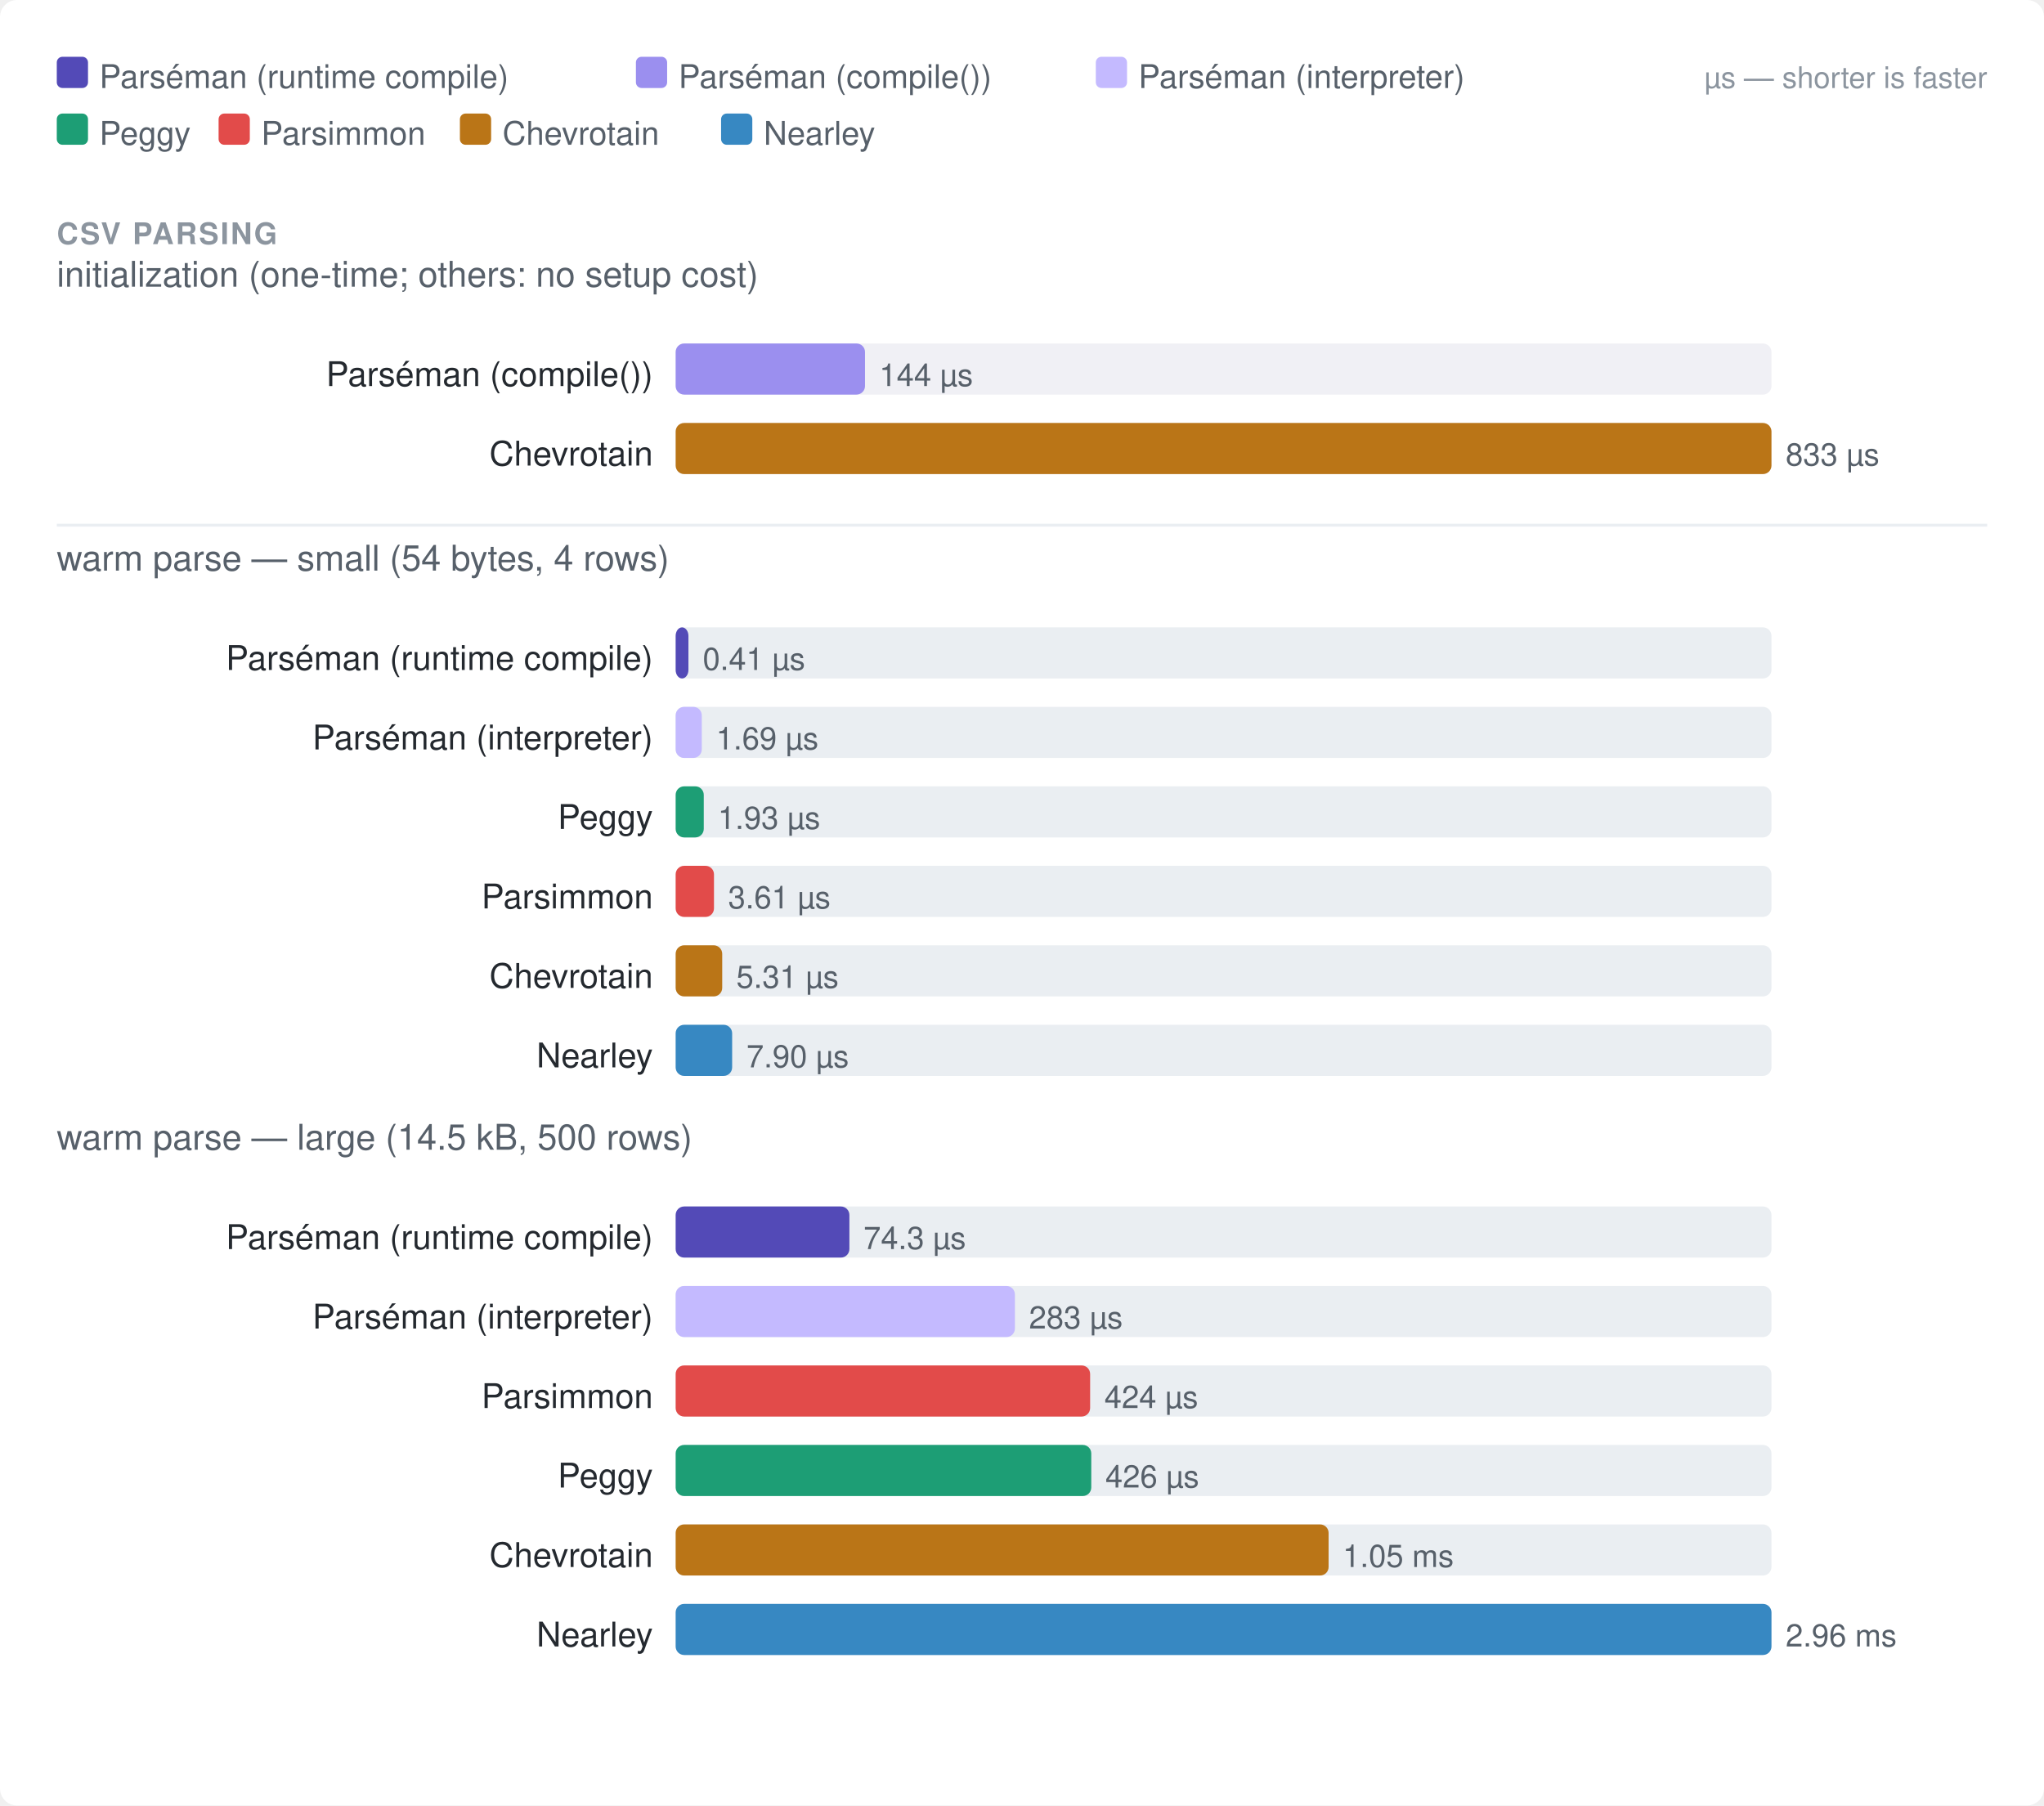
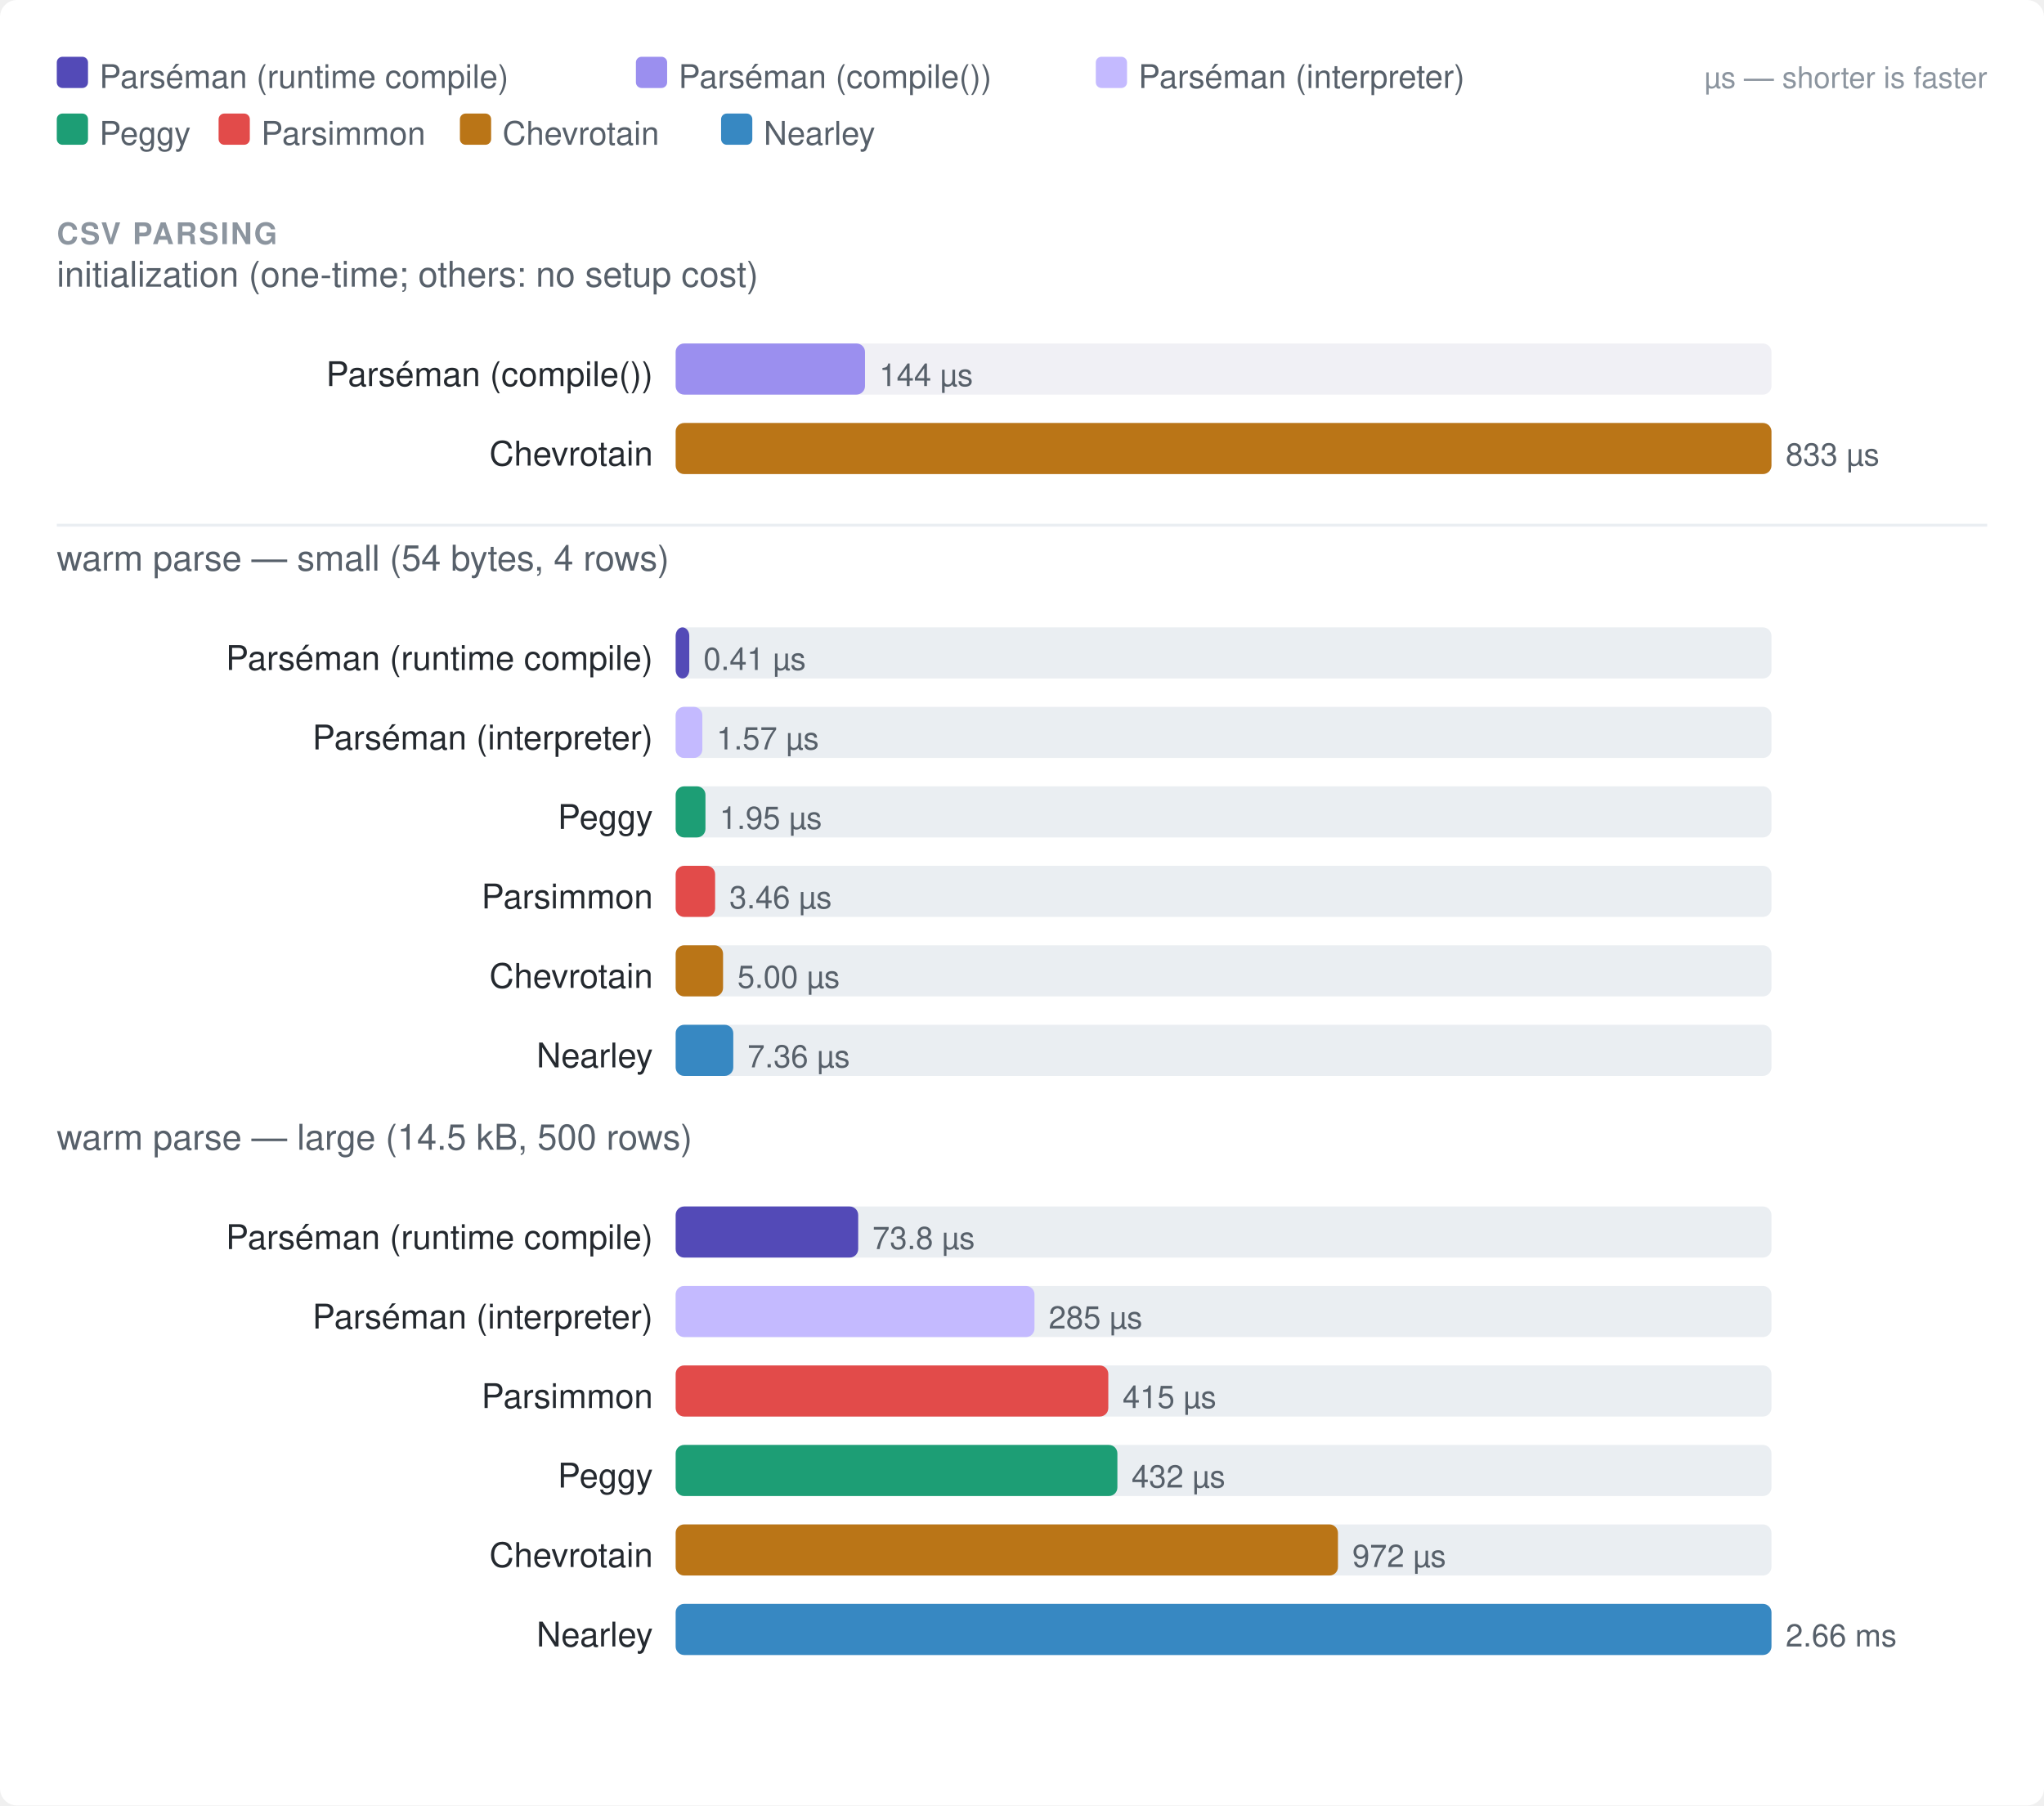
<svg xmlns="http://www.w3.org/2000/svg" viewBox="0 0 720 636" width="720" height="636">
  <rect width="720" height="636" fill="white" rx="6" />
  <rect x="20" y="20" width="11" height="11" rx="2" fill="#534AB7" />
  <text x="35" y="31" font-size="11.5" fill="#57606a" font-family="-apple-system,BlinkMacSystemFont,'Segoe UI',Helvetica,Arial,sans-serif">Parséman (runtime compile)</text>
  <rect x="224" y="20" width="11" height="11" rx="2" fill="#9B8FEF" />
  <text x="239" y="31" font-size="11.5" fill="#57606a" font-family="-apple-system,BlinkMacSystemFont,'Segoe UI',Helvetica,Arial,sans-serif">Parséman (compile())</text>
  <rect x="386" y="20" width="11" height="11" rx="2" fill="#C4BAFF" />
  <text x="401" y="31" font-size="11.5" fill="#57606a" font-family="-apple-system,BlinkMacSystemFont,'Segoe UI',Helvetica,Arial,sans-serif">Parséman (interpreter)</text>
  <rect x="20" y="40" width="11" height="11" rx="2" fill="#1D9E75" />
  <text x="35" y="51" font-size="11.5" fill="#57606a" font-family="-apple-system,BlinkMacSystemFont,'Segoe UI',Helvetica,Arial,sans-serif">Peggy</text>
  <rect x="77" y="40" width="11" height="11" rx="2" fill="#E24B4A" />
  <text x="92" y="51" font-size="11.5" fill="#57606a" font-family="-apple-system,BlinkMacSystemFont,'Segoe UI',Helvetica,Arial,sans-serif">Parsimmon</text>
  <rect x="162" y="40" width="11" height="11" rx="2" fill="#BA7517" />
  <text x="177" y="51" font-size="11.5" fill="#57606a" font-family="-apple-system,BlinkMacSystemFont,'Segoe UI',Helvetica,Arial,sans-serif">Chevrotain</text>
  <rect x="254" y="40" width="11" height="11" rx="2" fill="#3788C2" />
  <text x="269" y="51" font-size="11.5" fill="#57606a" font-family="-apple-system,BlinkMacSystemFont,'Segoe UI',Helvetica,Arial,sans-serif">Nearley</text>
  <text x="700" y="31" font-size="10.5" fill="#8c959f" text-anchor="end" font-family="-apple-system,BlinkMacSystemFont,'Segoe UI',Helvetica,Arial,sans-serif">µs — shorter is faster</text>
  <text x="20" y="86" font-size="10.5" font-weight="600" fill="#8c959f" letter-spacing="0.06em" font-family="-apple-system,BlinkMacSystemFont,'Segoe UI',Helvetica,Arial,sans-serif">CSV PARSING</text>
  <text x="20" y="101" font-size="12.5" fill="#57606a" font-family="-apple-system,BlinkMacSystemFont,'Segoe UI',Helvetica,Arial,sans-serif">initialization (one-time; others: no setup cost)</text>
  <text x="230" y="136" text-anchor="end" font-size="12" fill="#24292f" font-family="-apple-system,BlinkMacSystemFont,'Segoe UI',Helvetica,Arial,sans-serif">Parséman (compile())</text>
  <rect x="238" y="121" width="386" height="18" rx="3" fill="#f0f0f5" />
  <rect x="238" y="121" width="66.7" height="18" rx="3" fill="#9B8FEF" />
  <text x="309.719" y="136" font-size="11" fill="#57606a" font-family="-apple-system,BlinkMacSystemFont,'Segoe UI',Helvetica,Arial,sans-serif">144 µs</text>
  <text x="230" y="164" text-anchor="end" font-size="12" fill="#24292f" font-family="-apple-system,BlinkMacSystemFont,'Segoe UI',Helvetica,Arial,sans-serif">Chevrotain</text>
  <rect x="238" y="149" width="386" height="18" rx="3" fill="#f0f0f5" />
  <rect x="238" y="149" width="386.0" height="18" rx="3" fill="#BA7517" />
  <text x="629" y="164" font-size="11" fill="#57606a" font-family="-apple-system,BlinkMacSystemFont,'Segoe UI',Helvetica,Arial,sans-serif">833 µs</text>
  <line x1="20" y1="185" x2="700" y2="185" stroke="#eaeef2" stroke-width="1" />
  <text x="20" y="201" font-size="12.5" fill="#57606a" font-family="-apple-system,BlinkMacSystemFont,'Segoe UI',Helvetica,Arial,sans-serif">warm parse — small  (54 bytes, 4 rows)</text>
  <text x="230" y="236" text-anchor="end" font-size="12" fill="#24292f" font-family="-apple-system,BlinkMacSystemFont,'Segoe UI',Helvetica,Arial,sans-serif">Parséman (runtime compile)</text>
  <rect x="238" y="221" width="386" height="18" rx="3" fill="#eaeef2" />
-   <rect x="238" y="221" width="4.5" height="18" rx="3" fill="#534AB7" />
-   <text x="247.544" y="236" font-size="11" fill="#57606a" font-family="-apple-system,BlinkMacSystemFont,'Segoe UI',Helvetica,Arial,sans-serif">0.41 µs</text>
+   <rect x="238" y="221" width="4.8" height="18" rx="3" fill="#534AB7" />
+   <text x="247.792" y="236" font-size="11" fill="#57606a" font-family="-apple-system,BlinkMacSystemFont,'Segoe UI',Helvetica,Arial,sans-serif">0.41 µs</text>
  <text x="230" y="264" text-anchor="end" font-size="12" fill="#24292f" font-family="-apple-system,BlinkMacSystemFont,'Segoe UI',Helvetica,Arial,sans-serif">Parséman (interpreter)</text>
  <rect x="238" y="249" width="386" height="18" rx="3" fill="#eaeef2" />
-   <rect x="238" y="249" width="9.2" height="18" rx="3" fill="#C4BAFF" />
-   <text x="252.235" y="264" font-size="11" fill="#57606a" font-family="-apple-system,BlinkMacSystemFont,'Segoe UI',Helvetica,Arial,sans-serif">1.69 µs</text>
+   <rect x="238" y="249" width="9.4" height="18" rx="3" fill="#C4BAFF" />
+   <text x="252.389" y="264" font-size="11" fill="#57606a" font-family="-apple-system,BlinkMacSystemFont,'Segoe UI',Helvetica,Arial,sans-serif">1.57 µs</text>
  <text x="230" y="292" text-anchor="end" font-size="12" fill="#24292f" font-family="-apple-system,BlinkMacSystemFont,'Segoe UI',Helvetica,Arial,sans-serif">Peggy</text>
  <rect x="238" y="277" width="386" height="18" rx="3" fill="#eaeef2" />
-   <rect x="238" y="277" width="9.9" height="18" rx="3" fill="#1D9E75" />
-   <text x="252.865" y="292" font-size="11" fill="#57606a" font-family="-apple-system,BlinkMacSystemFont,'Segoe UI',Helvetica,Arial,sans-serif">1.93 µs</text>
+   <rect x="238" y="277" width="10.5" height="18" rx="3" fill="#1D9E75" />
+   <text x="253.461" y="292" font-size="11" fill="#57606a" font-family="-apple-system,BlinkMacSystemFont,'Segoe UI',Helvetica,Arial,sans-serif">1.95 µs</text>
  <text x="230" y="320" text-anchor="end" font-size="12" fill="#24292f" font-family="-apple-system,BlinkMacSystemFont,'Segoe UI',Helvetica,Arial,sans-serif">Parsimmon</text>
  <rect x="238" y="305" width="386" height="18" rx="3" fill="#eaeef2" />
-   <rect x="238" y="305" width="13.5" height="18" rx="3" fill="#E24B4A" />
-   <text x="256.484" y="320" font-size="11" fill="#57606a" font-family="-apple-system,BlinkMacSystemFont,'Segoe UI',Helvetica,Arial,sans-serif">3.61 µs</text>
+   <rect x="238" y="305" width="13.9" height="18" rx="3" fill="#E24B4A" />
+   <text x="256.918" y="320" font-size="11" fill="#57606a" font-family="-apple-system,BlinkMacSystemFont,'Segoe UI',Helvetica,Arial,sans-serif">3.46 µs</text>
  <text x="230" y="348" text-anchor="end" font-size="12" fill="#24292f" font-family="-apple-system,BlinkMacSystemFont,'Segoe UI',Helvetica,Arial,sans-serif">Chevrotain</text>
  <rect x="238" y="333" width="386" height="18" rx="3" fill="#eaeef2" />
-   <rect x="238" y="333" width="16.4" height="18" rx="3" fill="#BA7517" />
-   <text x="259.351" y="348" font-size="11" fill="#57606a" font-family="-apple-system,BlinkMacSystemFont,'Segoe UI',Helvetica,Arial,sans-serif">5.31 µs</text>
+   <rect x="238" y="333" width="16.7" height="18" rx="3" fill="#BA7517" />
+   <text x="259.744" y="348" font-size="11" fill="#57606a" font-family="-apple-system,BlinkMacSystemFont,'Segoe UI',Helvetica,Arial,sans-serif">5.00 µs</text>
  <text x="230" y="376" text-anchor="end" font-size="12" fill="#24292f" font-family="-apple-system,BlinkMacSystemFont,'Segoe UI',Helvetica,Arial,sans-serif">Nearley</text>
  <rect x="238" y="361" width="386" height="18" rx="3" fill="#eaeef2" />
-   <rect x="238" y="361" width="19.9" height="18" rx="3" fill="#3788C2" />
-   <text x="262.941" y="376" font-size="11" fill="#57606a" font-family="-apple-system,BlinkMacSystemFont,'Segoe UI',Helvetica,Arial,sans-serif">7.90 µs</text>
+   <rect x="238" y="361" width="20.3" height="18" rx="3" fill="#3788C2" />
+   <text x="263.299" y="376" font-size="11" fill="#57606a" font-family="-apple-system,BlinkMacSystemFont,'Segoe UI',Helvetica,Arial,sans-serif">7.36 µs</text>
  <text x="20" y="405" font-size="12.5" fill="#57606a" font-family="-apple-system,BlinkMacSystemFont,'Segoe UI',Helvetica,Arial,sans-serif">warm parse — large  (14.5 kB, 500 rows)</text>
  <text x="230" y="440" text-anchor="end" font-size="12" fill="#24292f" font-family="-apple-system,BlinkMacSystemFont,'Segoe UI',Helvetica,Arial,sans-serif">Parséman (runtime compile)</text>
  <rect x="238" y="425" width="386" height="18" rx="3" fill="#eaeef2" />
-   <rect x="238" y="425" width="61.2" height="18" rx="3" fill="#534AB7" />
-   <text x="304.169" y="440" font-size="11" fill="#57606a" font-family="-apple-system,BlinkMacSystemFont,'Segoe UI',Helvetica,Arial,sans-serif">74.3 µs</text>
+   <rect x="238" y="425" width="64.3" height="18" rx="3" fill="#534AB7" />
+   <text x="307.309" y="440" font-size="11" fill="#57606a" font-family="-apple-system,BlinkMacSystemFont,'Segoe UI',Helvetica,Arial,sans-serif">73.8 µs</text>
  <text x="230" y="468" text-anchor="end" font-size="12" fill="#24292f" font-family="-apple-system,BlinkMacSystemFont,'Segoe UI',Helvetica,Arial,sans-serif">Parséman (interpreter)</text>
  <rect x="238" y="453" width="386" height="18" rx="3" fill="#eaeef2" />
-   <rect x="238" y="453" width="119.5" height="18" rx="3" fill="#C4BAFF" />
-   <text x="362.46" y="468" font-size="11" fill="#57606a" font-family="-apple-system,BlinkMacSystemFont,'Segoe UI',Helvetica,Arial,sans-serif">283 µs</text>
+   <rect x="238" y="453" width="126.4" height="18" rx="3" fill="#C4BAFF" />
+   <text x="369.397" y="468" font-size="11" fill="#57606a" font-family="-apple-system,BlinkMacSystemFont,'Segoe UI',Helvetica,Arial,sans-serif">285 µs</text>
  <text x="230" y="496" text-anchor="end" font-size="12" fill="#24292f" font-family="-apple-system,BlinkMacSystemFont,'Segoe UI',Helvetica,Arial,sans-serif">Parsimmon</text>
  <rect x="238" y="481" width="386" height="18" rx="3" fill="#eaeef2" />
-   <rect x="238" y="481" width="146.0" height="18" rx="3" fill="#E24B4A" />
-   <text x="389.017" y="496" font-size="11" fill="#57606a" font-family="-apple-system,BlinkMacSystemFont,'Segoe UI',Helvetica,Arial,sans-serif">424 µs</text>
+   <rect x="238" y="481" width="152.4" height="18" rx="3" fill="#E24B4A" />
+   <text x="395.43" y="496" font-size="11" fill="#57606a" font-family="-apple-system,BlinkMacSystemFont,'Segoe UI',Helvetica,Arial,sans-serif">415 µs</text>
  <text x="230" y="524" text-anchor="end" font-size="12" fill="#24292f" font-family="-apple-system,BlinkMacSystemFont,'Segoe UI',Helvetica,Arial,sans-serif">Peggy</text>
  <rect x="238" y="509" width="386" height="18" rx="3" fill="#eaeef2" />
-   <rect x="238" y="509" width="146.4" height="18" rx="3" fill="#1D9E75" />
-   <text x="389.365" y="524" font-size="11" fill="#57606a" font-family="-apple-system,BlinkMacSystemFont,'Segoe UI',Helvetica,Arial,sans-serif">426 µs</text>
+   <rect x="238" y="509" width="155.6" height="18" rx="3" fill="#1D9E75" />
+   <text x="398.59" y="524" font-size="11" fill="#57606a" font-family="-apple-system,BlinkMacSystemFont,'Segoe UI',Helvetica,Arial,sans-serif">432 µs</text>
  <text x="230" y="552" text-anchor="end" font-size="12" fill="#24292f" font-family="-apple-system,BlinkMacSystemFont,'Segoe UI',Helvetica,Arial,sans-serif">Chevrotain</text>
  <rect x="238" y="537" width="386" height="18" rx="3" fill="#eaeef2" />
-   <rect x="238" y="537" width="230.0" height="18" rx="3" fill="#BA7517" />
-   <text x="472.969" y="552" font-size="11" fill="#57606a" font-family="-apple-system,BlinkMacSystemFont,'Segoe UI',Helvetica,Arial,sans-serif">1.05 ms</text>
+   <rect x="238" y="537" width="233.3" height="18" rx="3" fill="#BA7517" />
+   <text x="476.346" y="552" font-size="11" fill="#57606a" font-family="-apple-system,BlinkMacSystemFont,'Segoe UI',Helvetica,Arial,sans-serif">972 µs</text>
  <text x="230" y="580" text-anchor="end" font-size="12" fill="#24292f" font-family="-apple-system,BlinkMacSystemFont,'Segoe UI',Helvetica,Arial,sans-serif">Nearley</text>
  <rect x="238" y="565" width="386" height="18" rx="3" fill="#eaeef2" />
  <rect x="238" y="565" width="386.0" height="18" rx="3" fill="#3788C2" />
-   <text x="629" y="580" font-size="11" fill="#57606a" font-family="-apple-system,BlinkMacSystemFont,'Segoe UI',Helvetica,Arial,sans-serif">2.96 ms</text>
+   <text x="629" y="580" font-size="11" fill="#57606a" font-family="-apple-system,BlinkMacSystemFont,'Segoe UI',Helvetica,Arial,sans-serif">2.66 ms</text>
</svg>
